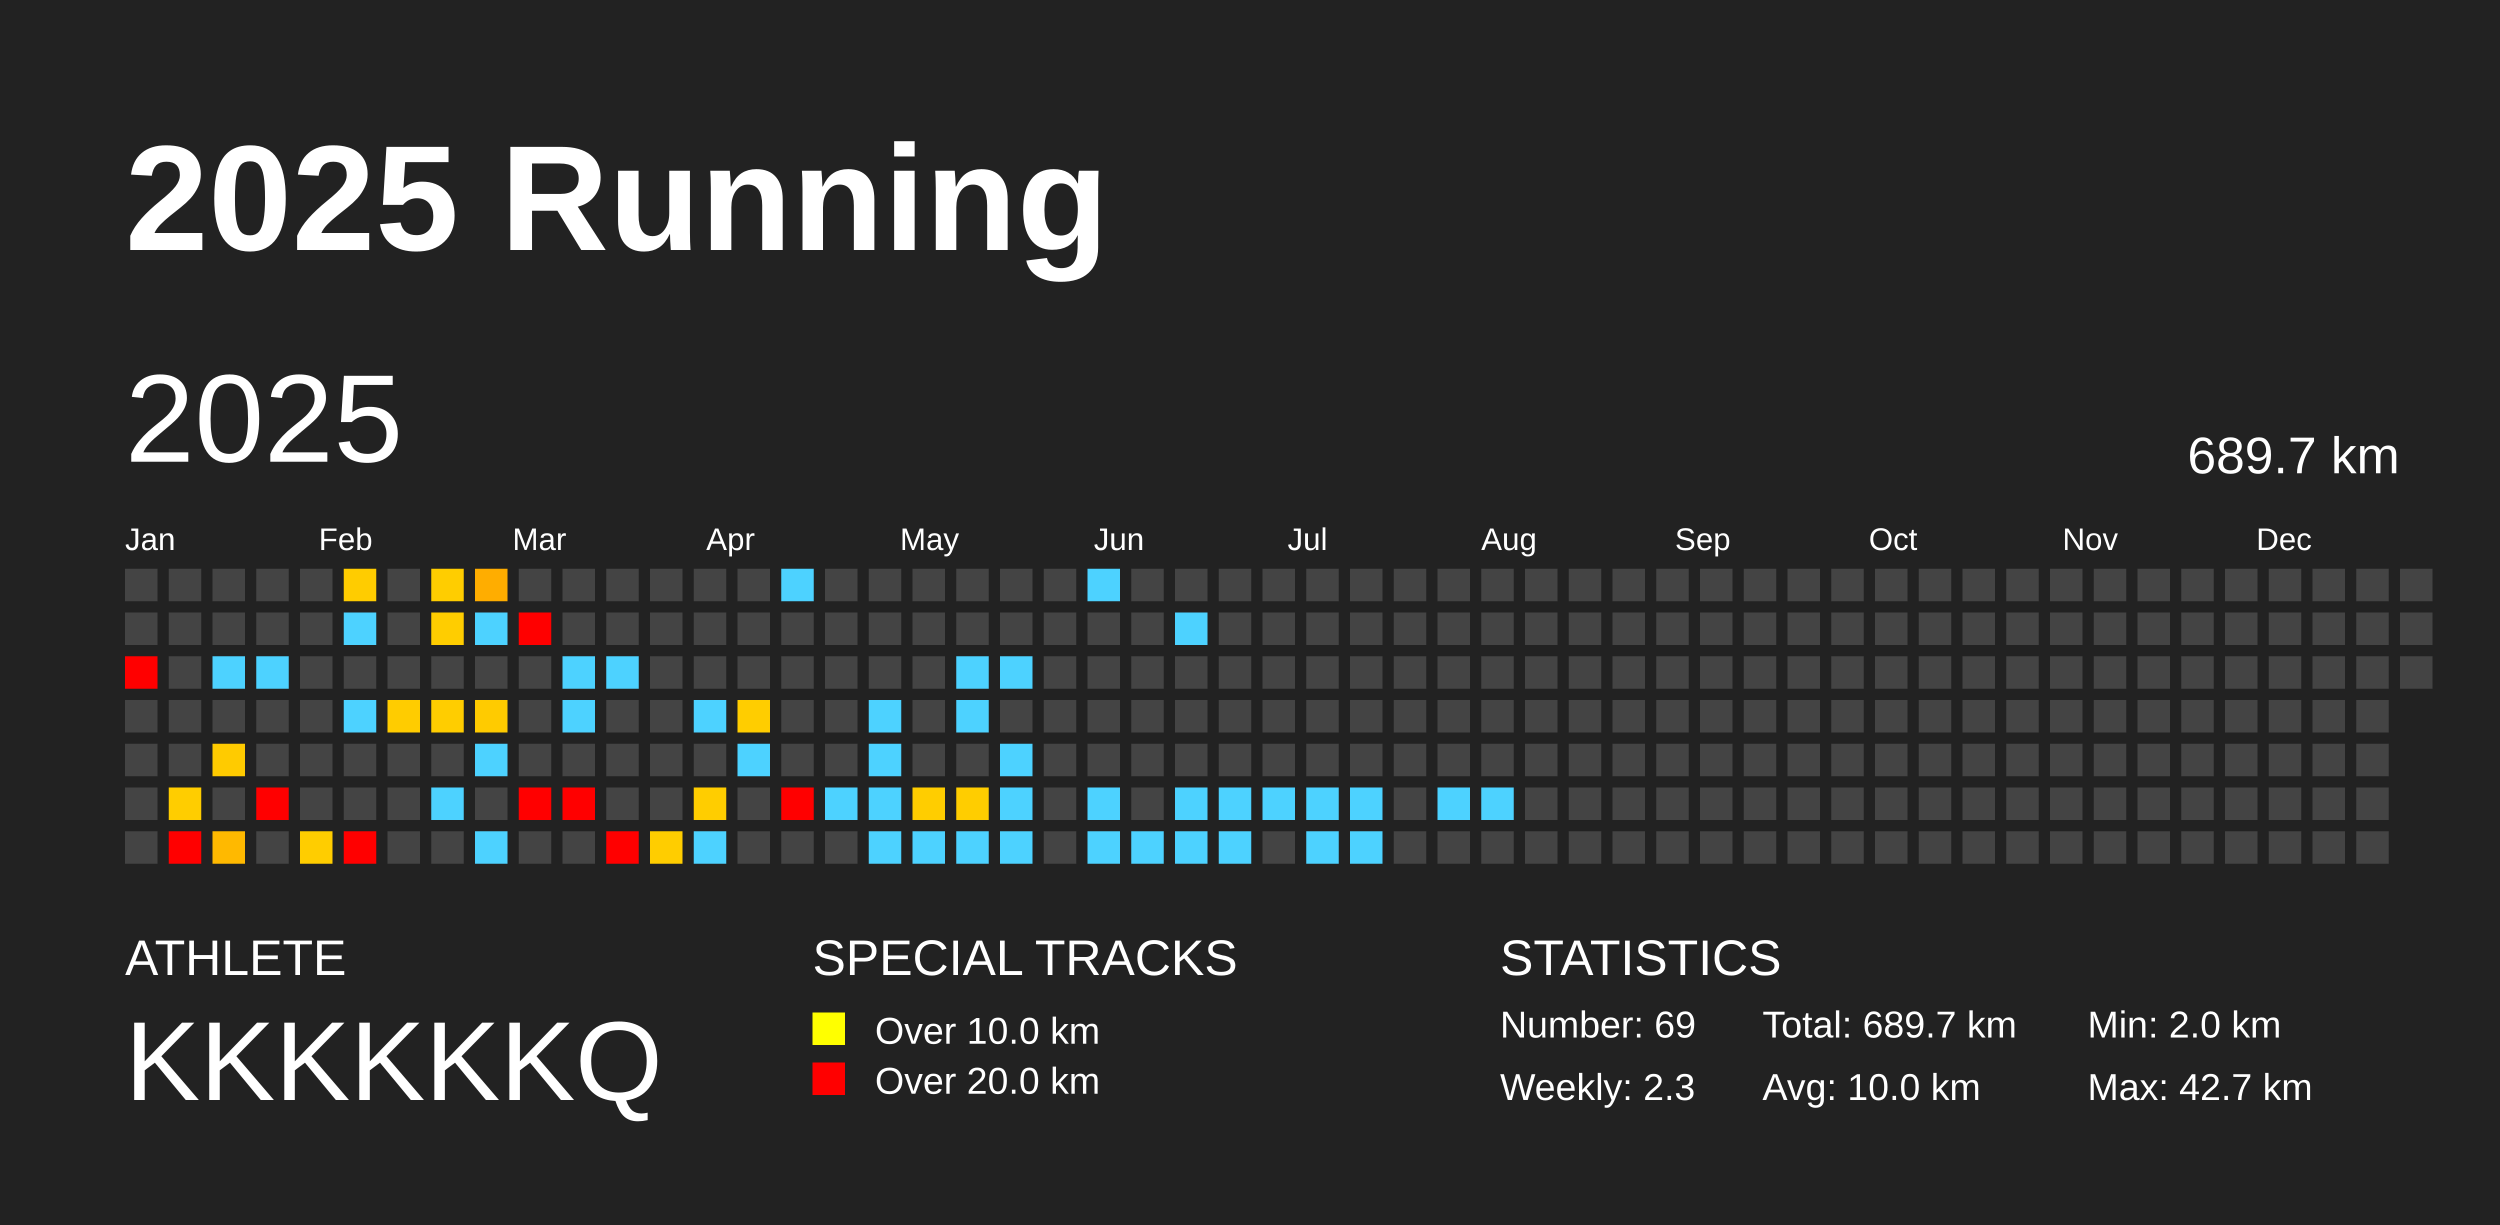
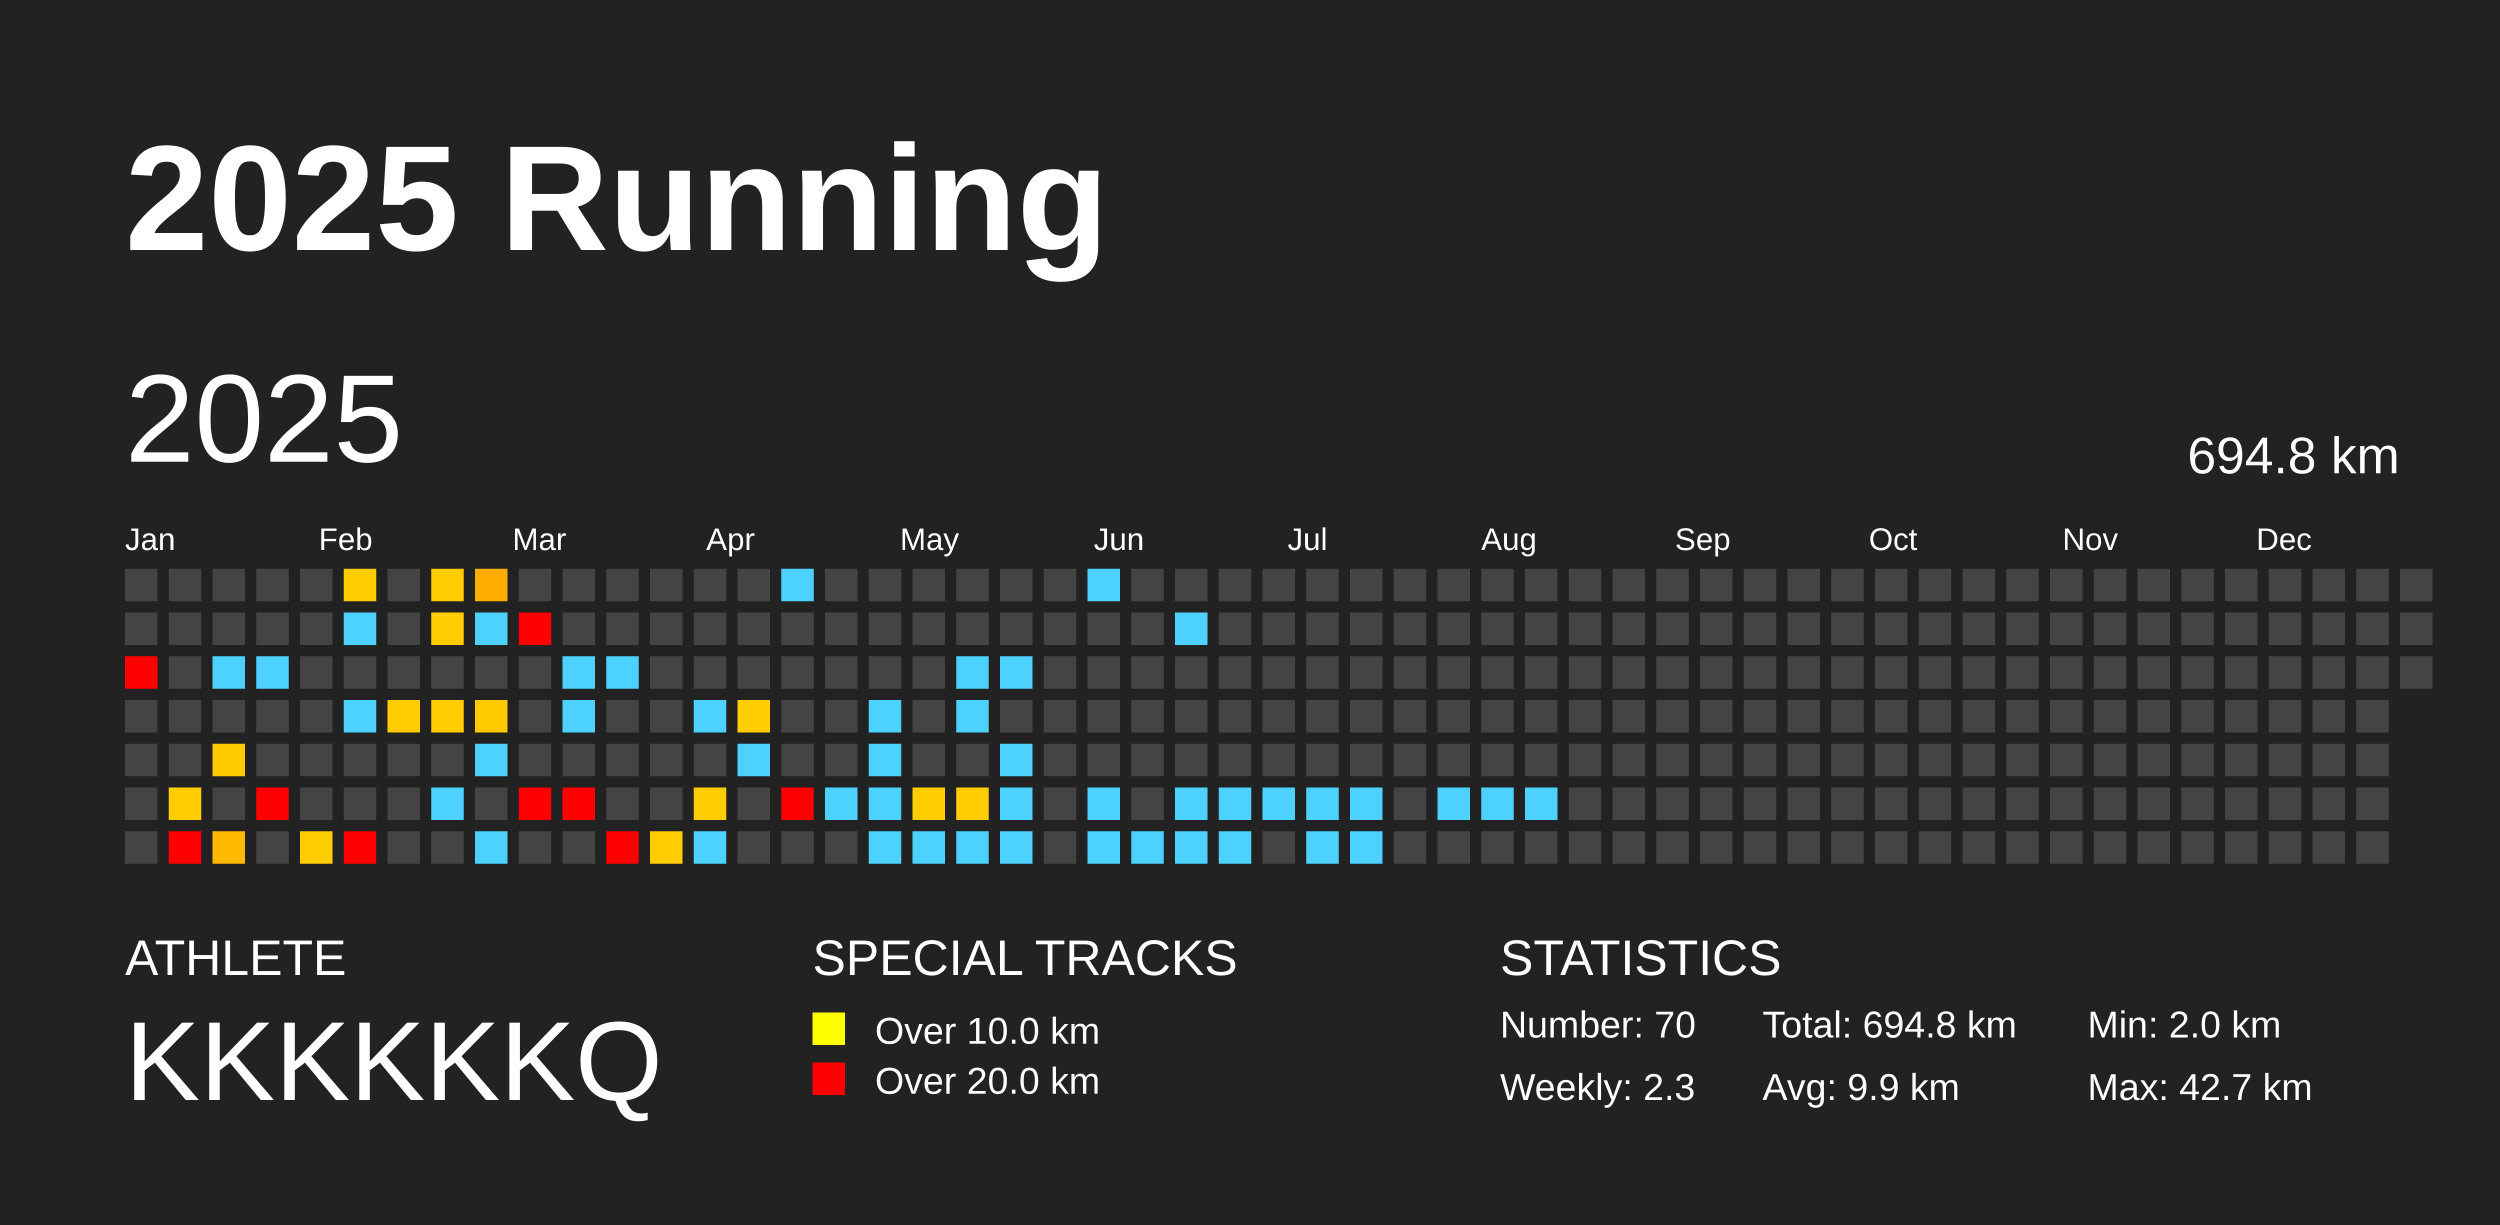
<svg xmlns="http://www.w3.org/2000/svg" baseProfile="full" height="98mm" version="1.1" viewBox="0,0,200,98" width="200mm">
  <defs />
  <rect fill="#222222" height="98" width="200" x="0" y="0" />
  <text fill="#FFFFFF" style="font-size:12px; font-family:Arial; font-weight:bold;" x="10" y="20">2025 Running</text>
  <text fill="#FFFFFF" style="font-size:4px; font-family:Arial" x="10" y="78">ATHLETE</text>
  <text fill="#FFFFFF" style="font-size:9px; font-family:Arial" x="10" y="88">KKKKKKQ</text>
  <text fill="#FFFFFF" style="font-size:4px; font-family:Arial" x="65" y="78">SPECIAL TRACKS</text>
  <rect fill="yellow" height="2.6" width="2.6" x="65" y="81" />
  <text fill="#FFFFFF" style="font-size:3px; font-family:Arial" x="70" y="83.5">Over 10.0 km</text>
  <rect fill="red" height="2.6" width="2.6" x="65" y="85" />
  <text fill="#FFFFFF" style="font-size:3px; font-family:Arial" x="70" y="87.5">Over 20.0 km</text>
  <text fill="#FFFFFF" style="font-size:4px; font-family:Arial" x="120" y="78">STATISTICS</text>
-   <text fill="#FFFFFF" style="font-size:3px; font-family:Arial" x="120" y="83">Number: 69</text>
+   <text fill="#FFFFFF" style="font-size:3px; font-family:Arial" x="120" y="83">Number: 70</text>
  <text fill="#FFFFFF" style="font-size:3px; font-family:Arial" x="120" y="88">Weekly: 2.3</text>
-   <text fill="#FFFFFF" style="font-size:3px; font-family:Arial" x="141" y="83">Total: 689.7 km</text>
-   <text fill="#FFFFFF" style="font-size:3px; font-family:Arial" x="141" y="88">Avg: 10.0 km</text>
+   <text fill="#FFFFFF" style="font-size:3px; font-family:Arial" x="141" y="83">Total: 694.8 km</text>
+   <text fill="#FFFFFF" style="font-size:3px; font-family:Arial" x="141" y="88">Avg: 9.9 km</text>
  <text fill="#FFFFFF" style="font-size:3px; font-family:Arial" x="167" y="83">Min: 2.0 km</text>
  <text fill="#FFFFFF" style="font-size:3px; font-family:Arial" x="167" y="88">Max: 42.7 km</text>
  <text dominant-baseline="hanging" fill="#FFFFFF" style="font-size:10.0px; font-family:Arial;" x="10" y="30">2025</text>
-   <text dominant-baseline="hanging" fill="#FFFFFF" style="font-size:4.125px; font-family:Arial;" x="175" y="35">689.7 km</text>
+   <text dominant-baseline="hanging" fill="#FFFFFF" style="font-size:4.125px; font-family:Arial;" x="175" y="35">694.8 km</text>
  <text fill="#FFFFFF" style="font-size:2.5px; font-family:Arial" x="10.0" y="44">Jan</text>
  <text fill="#FFFFFF" style="font-size:2.5px; font-family:Arial" x="25.5" y="44">Feb</text>
  <text fill="#FFFFFF" style="font-size:2.5px; font-family:Arial" x="41.0" y="44">Mar</text>
  <text fill="#FFFFFF" style="font-size:2.5px; font-family:Arial" x="56.5" y="44">Apr</text>
  <text fill="#FFFFFF" style="font-size:2.5px; font-family:Arial" x="72.0" y="44">May</text>
  <text fill="#FFFFFF" style="font-size:2.5px; font-family:Arial" x="87.5" y="44">Jun</text>
  <text fill="#FFFFFF" style="font-size:2.5px; font-family:Arial" x="103.0" y="44">Jul</text>
  <text fill="#FFFFFF" style="font-size:2.5px; font-family:Arial" x="118.5" y="44">Aug</text>
  <text fill="#FFFFFF" style="font-size:2.5px; font-family:Arial" x="134.0" y="44">Sep</text>
  <text fill="#FFFFFF" style="font-size:2.5px; font-family:Arial" x="149.5" y="44">Oct</text>
  <text fill="#FFFFFF" style="font-size:2.5px; font-family:Arial" x="165.0" y="44">Nov</text>
  <text fill="#FFFFFF" style="font-size:2.5px; font-family:Arial" x="180.5" y="44">Dec</text>
  <rect fill="#444444" height="2.6" width="2.6" x="10.0" y="45.5" />
  <rect fill="#444444" height="2.6" width="2.6" x="10.0" y="49.0" />
  <rect fill="red" height="2.6" width="2.6" x="10.0" y="52.5" />
  <rect fill="#444444" height="2.6" width="2.6" x="10.0" y="56.0" />
  <rect fill="#444444" height="2.6" width="2.6" x="10.0" y="59.5" />
  <rect fill="#444444" height="2.6" width="2.6" x="10.0" y="63.0" />
  <rect fill="#444444" height="2.6" width="2.6" x="10.0" y="66.5" />
  <rect fill="#444444" height="2.6" width="2.6" x="13.5" y="45.5" />
  <rect fill="#444444" height="2.6" width="2.6" x="13.5" y="49.0" />
  <rect fill="#444444" height="2.6" width="2.6" x="13.5" y="52.5" />
  <rect fill="#444444" height="2.6" width="2.6" x="13.5" y="56.0" />
  <rect fill="#444444" height="2.6" width="2.6" x="13.5" y="59.5" />
  <rect fill="#ffcd00" height="2.6" width="2.6" x="13.5" y="63.0" />
  <rect fill="red" height="2.6" width="2.6" x="13.5" y="66.5" />
  <rect fill="#444444" height="2.6" width="2.6" x="17.0" y="45.5" />
  <rect fill="#444444" height="2.6" width="2.6" x="17.0" y="49.0" />
  <rect fill="#4dd2ff" height="2.6" width="2.6" x="17.0" y="52.5" />
  <rect fill="#444444" height="2.6" width="2.6" x="17.0" y="56.0" />
  <rect fill="#ffcb00" height="2.6" width="2.6" x="17.0" y="59.5" />
  <rect fill="#444444" height="2.6" width="2.6" x="17.0" y="63.0" />
  <rect fill="#ffb900" height="2.6" width="2.6" x="17.0" y="66.5" />
  <rect fill="#444444" height="2.6" width="2.6" x="20.5" y="45.5" />
  <rect fill="#444444" height="2.6" width="2.6" x="20.5" y="49.0" />
  <rect fill="#4dd2ff" height="2.6" width="2.6" x="20.5" y="52.5" />
  <rect fill="#444444" height="2.6" width="2.6" x="20.5" y="56.0" />
  <rect fill="#444444" height="2.6" width="2.6" x="20.5" y="59.5" />
  <rect fill="red" height="2.6" width="2.6" x="20.5" y="63.0" />
  <rect fill="#444444" height="2.6" width="2.6" x="20.5" y="66.5" />
  <rect fill="#444444" height="2.6" width="2.6" x="24.0" y="45.5" />
  <rect fill="#444444" height="2.6" width="2.6" x="24.0" y="49.0" />
  <rect fill="#444444" height="2.6" width="2.6" x="24.0" y="52.5" />
  <rect fill="#444444" height="2.6" width="2.6" x="24.0" y="56.0" />
  <rect fill="#444444" height="2.6" width="2.6" x="24.0" y="59.5" />
  <rect fill="#444444" height="2.6" width="2.6" x="24.0" y="63.0" />
  <rect fill="#ffcd00" height="2.6" width="2.6" x="24.0" y="66.5" />
  <rect fill="#ffcc00" height="2.6" width="2.6" x="27.5" y="45.5" />
  <rect fill="#4dd2ff" height="2.6" width="2.6" x="27.5" y="49.0" />
  <rect fill="#444444" height="2.6" width="2.6" x="27.5" y="52.5" />
  <rect fill="#4dd2ff" height="2.6" width="2.6" x="27.5" y="56.0" />
  <rect fill="#444444" height="2.6" width="2.6" x="27.5" y="59.5" />
  <rect fill="#444444" height="2.6" width="2.6" x="27.5" y="63.0" />
  <rect fill="red" height="2.6" width="2.6" x="27.5" y="66.5" />
  <rect fill="#444444" height="2.6" width="2.6" x="31.0" y="45.5" />
  <rect fill="#444444" height="2.6" width="2.6" x="31.0" y="49.0" />
  <rect fill="#444444" height="2.6" width="2.6" x="31.0" y="52.5" />
  <rect fill="#ffcc00" height="2.6" width="2.6" x="31.0" y="56.0" />
  <rect fill="#444444" height="2.6" width="2.6" x="31.0" y="59.5" />
  <rect fill="#444444" height="2.6" width="2.6" x="31.0" y="63.0" />
  <rect fill="#444444" height="2.6" width="2.6" x="31.0" y="66.5" />
  <rect fill="#ffcd00" height="2.6" width="2.6" x="34.5" y="45.5" />
  <rect fill="#ffcd00" height="2.6" width="2.6" x="34.5" y="49.0" />
  <rect fill="#444444" height="2.6" width="2.6" x="34.5" y="52.5" />
  <rect fill="#ffcd00" height="2.6" width="2.6" x="34.5" y="56.0" />
  <rect fill="#444444" height="2.6" width="2.6" x="34.5" y="59.5" />
  <rect fill="#4dd2ff" height="2.6" width="2.6" x="34.5" y="63.0" />
  <rect fill="#444444" height="2.6" width="2.6" x="34.5" y="66.5" />
  <rect fill="#ffad00" height="2.6" width="2.6" x="38.0" y="45.5" />
  <rect fill="#4dd2ff" height="2.6" width="2.6" x="38.0" y="49.0" />
  <rect fill="#444444" height="2.6" width="2.6" x="38.0" y="52.5" />
  <rect fill="#ffcb00" height="2.6" width="2.6" x="38.0" y="56.0" />
  <rect fill="#4dd2ff" height="2.6" width="2.6" x="38.0" y="59.5" />
  <rect fill="#444444" height="2.6" width="2.6" x="38.0" y="63.0" />
  <rect fill="#4dd2ff" height="2.6" width="2.6" x="38.0" y="66.5" />
  <rect fill="#444444" height="2.6" width="2.6" x="41.5" y="45.5" />
  <rect fill="red" height="2.6" width="2.6" x="41.5" y="49.0" />
  <rect fill="#444444" height="2.6" width="2.6" x="41.5" y="52.5" />
  <rect fill="#444444" height="2.6" width="2.6" x="41.5" y="56.0" />
  <rect fill="#444444" height="2.6" width="2.6" x="41.5" y="59.5" />
  <rect fill="red" height="2.6" width="2.6" x="41.5" y="63.0" />
  <rect fill="#444444" height="2.6" width="2.6" x="41.5" y="66.5" />
  <rect fill="#444444" height="2.6" width="2.6" x="45.0" y="45.5" />
  <rect fill="#444444" height="2.6" width="2.6" x="45.0" y="49.0" />
  <rect fill="#4dd2ff" height="2.6" width="2.6" x="45.0" y="52.5" />
  <rect fill="#4dd2ff" height="2.6" width="2.6" x="45.0" y="56.0" />
  <rect fill="#444444" height="2.6" width="2.6" x="45.0" y="59.5" />
  <rect fill="red" height="2.6" width="2.6" x="45.0" y="63.0" />
  <rect fill="#444444" height="2.6" width="2.6" x="45.0" y="66.5" />
  <rect fill="#444444" height="2.6" width="2.6" x="48.5" y="45.5" />
  <rect fill="#444444" height="2.6" width="2.6" x="48.5" y="49.0" />
  <rect fill="#4dd2ff" height="2.6" width="2.6" x="48.5" y="52.5" />
  <rect fill="#444444" height="2.6" width="2.6" x="48.5" y="56.0" />
  <rect fill="#444444" height="2.6" width="2.6" x="48.5" y="59.5" />
  <rect fill="#444444" height="2.6" width="2.6" x="48.5" y="63.0" />
  <rect fill="red" height="2.6" width="2.6" x="48.5" y="66.5" />
  <rect fill="#444444" height="2.6" width="2.6" x="52.0" y="45.5" />
  <rect fill="#444444" height="2.6" width="2.6" x="52.0" y="49.0" />
  <rect fill="#444444" height="2.6" width="2.6" x="52.0" y="52.5" />
  <rect fill="#444444" height="2.6" width="2.6" x="52.0" y="56.0" />
  <rect fill="#444444" height="2.6" width="2.6" x="52.0" y="59.5" />
  <rect fill="#444444" height="2.6" width="2.6" x="52.0" y="63.0" />
  <rect fill="#ffcd00" height="2.6" width="2.6" x="52.0" y="66.5" />
  <rect fill="#444444" height="2.6" width="2.6" x="55.5" y="45.5" />
  <rect fill="#444444" height="2.6" width="2.6" x="55.5" y="49.0" />
  <rect fill="#444444" height="2.6" width="2.6" x="55.5" y="52.5" />
  <rect fill="#4dd2ff" height="2.6" width="2.6" x="55.5" y="56.0" />
  <rect fill="#444444" height="2.6" width="2.6" x="55.5" y="59.5" />
  <rect fill="#ffcd00" height="2.6" width="2.6" x="55.5" y="63.0" />
  <rect fill="#4dd2ff" height="2.6" width="2.6" x="55.5" y="66.5" />
  <rect fill="#444444" height="2.6" width="2.6" x="59.0" y="45.5" />
  <rect fill="#444444" height="2.6" width="2.6" x="59.0" y="49.0" />
  <rect fill="#444444" height="2.6" width="2.6" x="59.0" y="52.5" />
  <rect fill="#ffcd00" height="2.6" width="2.6" x="59.0" y="56.0" />
  <rect fill="#4dd2ff" height="2.6" width="2.6" x="59.0" y="59.5" />
  <rect fill="#444444" height="2.6" width="2.6" x="59.0" y="63.0" />
  <rect fill="#444444" height="2.6" width="2.6" x="59.0" y="66.5" />
  <rect fill="#4dd2ff" height="2.6" width="2.6" x="62.5" y="45.5" />
  <rect fill="#444444" height="2.6" width="2.6" x="62.5" y="49.0" />
  <rect fill="#444444" height="2.6" width="2.6" x="62.5" y="52.5" />
  <rect fill="#444444" height="2.6" width="2.6" x="62.5" y="56.0" />
  <rect fill="#444444" height="2.6" width="2.6" x="62.5" y="59.5" />
  <rect fill="red" height="2.6" width="2.6" x="62.5" y="63.0" />
  <rect fill="#444444" height="2.6" width="2.6" x="62.5" y="66.5" />
  <rect fill="#444444" height="2.6" width="2.6" x="66.0" y="45.5" />
  <rect fill="#444444" height="2.6" width="2.6" x="66.0" y="49.0" />
  <rect fill="#444444" height="2.6" width="2.6" x="66.0" y="52.5" />
  <rect fill="#444444" height="2.6" width="2.6" x="66.0" y="56.0" />
  <rect fill="#444444" height="2.6" width="2.6" x="66.0" y="59.5" />
  <rect fill="#4dd2ff" height="2.6" width="2.6" x="66.0" y="63.0" />
  <rect fill="#444444" height="2.6" width="2.6" x="66.0" y="66.5" />
  <rect fill="#444444" height="2.6" width="2.6" x="69.5" y="45.5" />
  <rect fill="#444444" height="2.6" width="2.6" x="69.5" y="49.0" />
  <rect fill="#444444" height="2.6" width="2.6" x="69.5" y="52.5" />
  <rect fill="#4dd2ff" height="2.6" width="2.6" x="69.5" y="56.0" />
  <rect fill="#4dd2ff" height="2.6" width="2.6" x="69.5" y="59.5" />
  <rect fill="#4dd2ff" height="2.6" width="2.6" x="69.5" y="63.0" />
  <rect fill="#4dd2ff" height="2.6" width="2.6" x="69.5" y="66.5" />
  <rect fill="#444444" height="2.6" width="2.6" x="73.0" y="45.5" />
  <rect fill="#444444" height="2.6" width="2.6" x="73.0" y="49.0" />
  <rect fill="#444444" height="2.6" width="2.6" x="73.0" y="52.5" />
  <rect fill="#444444" height="2.6" width="2.6" x="73.0" y="56.0" />
  <rect fill="#444444" height="2.6" width="2.6" x="73.0" y="59.5" />
  <rect fill="#ffcd00" height="2.6" width="2.6" x="73.0" y="63.0" />
  <rect fill="#4dd2ff" height="2.6" width="2.6" x="73.0" y="66.5" />
  <rect fill="#444444" height="2.6" width="2.6" x="76.5" y="45.5" />
  <rect fill="#444444" height="2.6" width="2.6" x="76.5" y="49.0" />
  <rect fill="#4dd2ff" height="2.6" width="2.6" x="76.5" y="52.5" />
  <rect fill="#4dd2ff" height="2.6" width="2.6" x="76.5" y="56.0" />
  <rect fill="#444444" height="2.6" width="2.6" x="76.5" y="59.5" />
  <rect fill="#ffcd00" height="2.6" width="2.6" x="76.5" y="63.0" />
  <rect fill="#4dd2ff" height="2.6" width="2.6" x="76.5" y="66.5" />
  <rect fill="#444444" height="2.6" width="2.6" x="80.0" y="45.5" />
  <rect fill="#444444" height="2.6" width="2.6" x="80.0" y="49.0" />
  <rect fill="#4dd2ff" height="2.6" width="2.6" x="80.0" y="52.5" />
  <rect fill="#444444" height="2.6" width="2.6" x="80.0" y="56.0" />
  <rect fill="#4dd2ff" height="2.6" width="2.6" x="80.0" y="59.5" />
  <rect fill="#4dd2ff" height="2.6" width="2.6" x="80.0" y="63.0" />
  <rect fill="#4dd2ff" height="2.6" width="2.6" x="80.0" y="66.5" />
  <rect fill="#444444" height="2.6" width="2.6" x="83.5" y="45.5" />
  <rect fill="#444444" height="2.6" width="2.6" x="83.5" y="49.0" />
  <rect fill="#444444" height="2.6" width="2.6" x="83.5" y="52.5" />
  <rect fill="#444444" height="2.6" width="2.6" x="83.5" y="56.0" />
  <rect fill="#444444" height="2.6" width="2.6" x="83.5" y="59.5" />
  <rect fill="#444444" height="2.6" width="2.6" x="83.5" y="63.0" />
  <rect fill="#444444" height="2.6" width="2.6" x="83.5" y="66.5" />
  <rect fill="#4dd2ff" height="2.6" width="2.6" x="87.0" y="45.5" />
  <rect fill="#444444" height="2.6" width="2.6" x="87.0" y="49.0" />
  <rect fill="#444444" height="2.6" width="2.6" x="87.0" y="52.5" />
  <rect fill="#444444" height="2.6" width="2.6" x="87.0" y="56.0" />
  <rect fill="#444444" height="2.6" width="2.6" x="87.0" y="59.5" />
  <rect fill="#4dd2ff" height="2.6" width="2.6" x="87.0" y="63.0" />
  <rect fill="#4dd2ff" height="2.6" width="2.6" x="87.0" y="66.5" />
  <rect fill="#444444" height="2.6" width="2.6" x="90.5" y="45.5" />
  <rect fill="#444444" height="2.6" width="2.6" x="90.5" y="49.0" />
  <rect fill="#444444" height="2.6" width="2.6" x="90.5" y="52.5" />
  <rect fill="#444444" height="2.6" width="2.6" x="90.5" y="56.0" />
  <rect fill="#444444" height="2.6" width="2.6" x="90.5" y="59.5" />
  <rect fill="#444444" height="2.6" width="2.6" x="90.5" y="63.0" />
  <rect fill="#4dd2ff" height="2.6" width="2.6" x="90.5" y="66.5" />
  <rect fill="#444444" height="2.6" width="2.6" x="94.0" y="45.5" />
  <rect fill="#4dd2ff" height="2.6" width="2.6" x="94.0" y="49.0" />
  <rect fill="#444444" height="2.6" width="2.6" x="94.0" y="52.5" />
  <rect fill="#444444" height="2.6" width="2.6" x="94.0" y="56.0" />
  <rect fill="#444444" height="2.6" width="2.6" x="94.0" y="59.5" />
  <rect fill="#4dd2ff" height="2.6" width="2.6" x="94.0" y="63.0" />
  <rect fill="#4dd2ff" height="2.6" width="2.6" x="94.0" y="66.5" />
  <rect fill="#444444" height="2.6" width="2.6" x="97.5" y="45.5" />
  <rect fill="#444444" height="2.6" width="2.6" x="97.5" y="49.0" />
  <rect fill="#444444" height="2.6" width="2.6" x="97.5" y="52.5" />
  <rect fill="#444444" height="2.6" width="2.6" x="97.5" y="56.0" />
  <rect fill="#444444" height="2.6" width="2.6" x="97.5" y="59.5" />
  <rect fill="#4dd2ff" height="2.6" width="2.6" x="97.5" y="63.0" />
  <rect fill="#4dd2ff" height="2.6" width="2.6" x="97.5" y="66.5" />
  <rect fill="#444444" height="2.6" width="2.6" x="101.0" y="45.5" />
  <rect fill="#444444" height="2.6" width="2.6" x="101.0" y="49.0" />
  <rect fill="#444444" height="2.6" width="2.6" x="101.0" y="52.5" />
  <rect fill="#444444" height="2.6" width="2.6" x="101.0" y="56.0" />
  <rect fill="#444444" height="2.6" width="2.6" x="101.0" y="59.5" />
  <rect fill="#4dd2ff" height="2.6" width="2.6" x="101.0" y="63.0" />
  <rect fill="#444444" height="2.6" width="2.6" x="101.0" y="66.5" />
  <rect fill="#444444" height="2.6" width="2.6" x="104.5" y="45.5" />
  <rect fill="#444444" height="2.6" width="2.6" x="104.5" y="49.0" />
  <rect fill="#444444" height="2.6" width="2.6" x="104.5" y="52.5" />
  <rect fill="#444444" height="2.6" width="2.6" x="104.5" y="56.0" />
  <rect fill="#444444" height="2.6" width="2.6" x="104.5" y="59.5" />
  <rect fill="#4dd2ff" height="2.6" width="2.6" x="104.5" y="63.0" />
  <rect fill="#4dd2ff" height="2.6" width="2.6" x="104.5" y="66.5" />
  <rect fill="#444444" height="2.6" width="2.6" x="108.0" y="45.5" />
  <rect fill="#444444" height="2.6" width="2.6" x="108.0" y="49.0" />
  <rect fill="#444444" height="2.6" width="2.6" x="108.0" y="52.5" />
  <rect fill="#444444" height="2.6" width="2.6" x="108.0" y="56.0" />
  <rect fill="#444444" height="2.6" width="2.6" x="108.0" y="59.5" />
  <rect fill="#4dd2ff" height="2.6" width="2.6" x="108.0" y="63.0" />
  <rect fill="#4dd2ff" height="2.6" width="2.6" x="108.0" y="66.5" />
  <rect fill="#444444" height="2.6" width="2.6" x="111.5" y="45.5" />
  <rect fill="#444444" height="2.6" width="2.6" x="111.5" y="49.0" />
  <rect fill="#444444" height="2.6" width="2.6" x="111.5" y="52.5" />
  <rect fill="#444444" height="2.6" width="2.6" x="111.5" y="56.0" />
  <rect fill="#444444" height="2.6" width="2.6" x="111.5" y="59.5" />
  <rect fill="#444444" height="2.6" width="2.6" x="111.5" y="63.0" />
  <rect fill="#444444" height="2.6" width="2.6" x="111.5" y="66.5" />
  <rect fill="#444444" height="2.6" width="2.6" x="115.0" y="45.5" />
  <rect fill="#444444" height="2.6" width="2.6" x="115.0" y="49.0" />
  <rect fill="#444444" height="2.6" width="2.6" x="115.0" y="52.5" />
  <rect fill="#444444" height="2.6" width="2.6" x="115.0" y="56.0" />
  <rect fill="#444444" height="2.6" width="2.6" x="115.0" y="59.5" />
  <rect fill="#4dd2ff" height="2.6" width="2.6" x="115.0" y="63.0" />
  <rect fill="#444444" height="2.6" width="2.6" x="115.0" y="66.5" />
  <rect fill="#444444" height="2.6" width="2.6" x="118.5" y="45.5" />
  <rect fill="#444444" height="2.6" width="2.6" x="118.5" y="49.0" />
  <rect fill="#444444" height="2.6" width="2.6" x="118.5" y="52.5" />
  <rect fill="#444444" height="2.6" width="2.6" x="118.5" y="56.0" />
  <rect fill="#444444" height="2.6" width="2.6" x="118.5" y="59.5" />
  <rect fill="#4dd2ff" height="2.6" width="2.6" x="118.5" y="63.0" />
  <rect fill="#444444" height="2.6" width="2.6" x="118.5" y="66.5" />
  <rect fill="#444444" height="2.6" width="2.6" x="122.0" y="45.5" />
  <rect fill="#444444" height="2.6" width="2.6" x="122.0" y="49.0" />
  <rect fill="#444444" height="2.6" width="2.6" x="122.0" y="52.5" />
  <rect fill="#444444" height="2.6" width="2.6" x="122.0" y="56.0" />
  <rect fill="#444444" height="2.6" width="2.6" x="122.0" y="59.5" />
-   <rect fill="#444444" height="2.6" width="2.6" x="122.0" y="63.0" />
+   <rect fill="#4dd2ff" height="2.6" width="2.6" x="122.0" y="63.0" />
  <rect fill="#444444" height="2.6" width="2.6" x="122.0" y="66.5" />
  <rect fill="#444444" height="2.6" width="2.6" x="125.5" y="45.5" />
  <rect fill="#444444" height="2.6" width="2.6" x="125.5" y="49.0" />
  <rect fill="#444444" height="2.6" width="2.6" x="125.5" y="52.5" />
  <rect fill="#444444" height="2.6" width="2.6" x="125.5" y="56.0" />
  <rect fill="#444444" height="2.6" width="2.6" x="125.5" y="59.5" />
  <rect fill="#444444" height="2.6" width="2.6" x="125.5" y="63.0" />
  <rect fill="#444444" height="2.6" width="2.6" x="125.5" y="66.5" />
  <rect fill="#444444" height="2.6" width="2.6" x="129.0" y="45.5" />
  <rect fill="#444444" height="2.6" width="2.6" x="129.0" y="49.0" />
  <rect fill="#444444" height="2.6" width="2.6" x="129.0" y="52.5" />
  <rect fill="#444444" height="2.6" width="2.6" x="129.0" y="56.0" />
  <rect fill="#444444" height="2.6" width="2.6" x="129.0" y="59.5" />
  <rect fill="#444444" height="2.6" width="2.6" x="129.0" y="63.0" />
  <rect fill="#444444" height="2.6" width="2.6" x="129.0" y="66.5" />
  <rect fill="#444444" height="2.6" width="2.6" x="132.5" y="45.5" />
  <rect fill="#444444" height="2.6" width="2.6" x="132.5" y="49.0" />
  <rect fill="#444444" height="2.6" width="2.6" x="132.5" y="52.5" />
  <rect fill="#444444" height="2.6" width="2.6" x="132.5" y="56.0" />
  <rect fill="#444444" height="2.6" width="2.6" x="132.5" y="59.5" />
  <rect fill="#444444" height="2.6" width="2.6" x="132.5" y="63.0" />
  <rect fill="#444444" height="2.6" width="2.6" x="132.5" y="66.5" />
  <rect fill="#444444" height="2.6" width="2.6" x="136.0" y="45.5" />
  <rect fill="#444444" height="2.6" width="2.6" x="136.0" y="49.0" />
  <rect fill="#444444" height="2.6" width="2.6" x="136.0" y="52.5" />
  <rect fill="#444444" height="2.6" width="2.6" x="136.0" y="56.0" />
  <rect fill="#444444" height="2.6" width="2.6" x="136.0" y="59.5" />
  <rect fill="#444444" height="2.6" width="2.6" x="136.0" y="63.0" />
  <rect fill="#444444" height="2.6" width="2.6" x="136.0" y="66.5" />
  <rect fill="#444444" height="2.6" width="2.6" x="139.5" y="45.5" />
  <rect fill="#444444" height="2.6" width="2.6" x="139.5" y="49.0" />
  <rect fill="#444444" height="2.6" width="2.6" x="139.5" y="52.5" />
  <rect fill="#444444" height="2.6" width="2.6" x="139.5" y="56.0" />
  <rect fill="#444444" height="2.6" width="2.6" x="139.5" y="59.5" />
  <rect fill="#444444" height="2.6" width="2.6" x="139.5" y="63.0" />
  <rect fill="#444444" height="2.6" width="2.6" x="139.5" y="66.5" />
  <rect fill="#444444" height="2.6" width="2.6" x="143.0" y="45.5" />
  <rect fill="#444444" height="2.6" width="2.6" x="143.0" y="49.0" />
  <rect fill="#444444" height="2.6" width="2.6" x="143.0" y="52.5" />
  <rect fill="#444444" height="2.6" width="2.6" x="143.0" y="56.0" />
  <rect fill="#444444" height="2.6" width="2.6" x="143.0" y="59.5" />
  <rect fill="#444444" height="2.6" width="2.6" x="143.0" y="63.0" />
  <rect fill="#444444" height="2.6" width="2.6" x="143.0" y="66.5" />
  <rect fill="#444444" height="2.6" width="2.6" x="146.5" y="45.5" />
  <rect fill="#444444" height="2.6" width="2.6" x="146.5" y="49.0" />
  <rect fill="#444444" height="2.6" width="2.6" x="146.5" y="52.5" />
  <rect fill="#444444" height="2.6" width="2.6" x="146.5" y="56.0" />
  <rect fill="#444444" height="2.6" width="2.6" x="146.5" y="59.5" />
  <rect fill="#444444" height="2.6" width="2.6" x="146.5" y="63.0" />
  <rect fill="#444444" height="2.6" width="2.6" x="146.5" y="66.5" />
  <rect fill="#444444" height="2.6" width="2.6" x="150.0" y="45.5" />
  <rect fill="#444444" height="2.6" width="2.6" x="150.0" y="49.0" />
  <rect fill="#444444" height="2.6" width="2.6" x="150.0" y="52.5" />
  <rect fill="#444444" height="2.6" width="2.6" x="150.0" y="56.0" />
  <rect fill="#444444" height="2.6" width="2.6" x="150.0" y="59.5" />
  <rect fill="#444444" height="2.6" width="2.6" x="150.0" y="63.0" />
  <rect fill="#444444" height="2.6" width="2.6" x="150.0" y="66.5" />
  <rect fill="#444444" height="2.6" width="2.6" x="153.5" y="45.5" />
  <rect fill="#444444" height="2.6" width="2.6" x="153.5" y="49.0" />
  <rect fill="#444444" height="2.6" width="2.6" x="153.5" y="52.5" />
  <rect fill="#444444" height="2.6" width="2.6" x="153.5" y="56.0" />
  <rect fill="#444444" height="2.6" width="2.6" x="153.5" y="59.5" />
  <rect fill="#444444" height="2.6" width="2.6" x="153.5" y="63.0" />
  <rect fill="#444444" height="2.6" width="2.6" x="153.5" y="66.5" />
  <rect fill="#444444" height="2.6" width="2.6" x="157.0" y="45.5" />
  <rect fill="#444444" height="2.6" width="2.6" x="157.0" y="49.0" />
  <rect fill="#444444" height="2.6" width="2.6" x="157.0" y="52.5" />
  <rect fill="#444444" height="2.6" width="2.6" x="157.0" y="56.0" />
  <rect fill="#444444" height="2.6" width="2.6" x="157.0" y="59.5" />
  <rect fill="#444444" height="2.6" width="2.6" x="157.0" y="63.0" />
  <rect fill="#444444" height="2.6" width="2.6" x="157.0" y="66.5" />
  <rect fill="#444444" height="2.6" width="2.6" x="160.5" y="45.5" />
  <rect fill="#444444" height="2.6" width="2.6" x="160.5" y="49.0" />
  <rect fill="#444444" height="2.6" width="2.6" x="160.5" y="52.5" />
  <rect fill="#444444" height="2.6" width="2.6" x="160.5" y="56.0" />
  <rect fill="#444444" height="2.6" width="2.6" x="160.5" y="59.5" />
  <rect fill="#444444" height="2.6" width="2.6" x="160.5" y="63.0" />
  <rect fill="#444444" height="2.6" width="2.6" x="160.5" y="66.5" />
  <rect fill="#444444" height="2.6" width="2.6" x="164.0" y="45.5" />
  <rect fill="#444444" height="2.6" width="2.6" x="164.0" y="49.0" />
  <rect fill="#444444" height="2.6" width="2.6" x="164.0" y="52.5" />
  <rect fill="#444444" height="2.6" width="2.6" x="164.0" y="56.0" />
  <rect fill="#444444" height="2.6" width="2.6" x="164.0" y="59.5" />
  <rect fill="#444444" height="2.6" width="2.6" x="164.0" y="63.0" />
  <rect fill="#444444" height="2.6" width="2.6" x="164.0" y="66.5" />
  <rect fill="#444444" height="2.6" width="2.6" x="167.5" y="45.5" />
  <rect fill="#444444" height="2.6" width="2.6" x="167.5" y="49.0" />
  <rect fill="#444444" height="2.6" width="2.6" x="167.5" y="52.5" />
  <rect fill="#444444" height="2.6" width="2.6" x="167.5" y="56.0" />
  <rect fill="#444444" height="2.6" width="2.6" x="167.5" y="59.5" />
  <rect fill="#444444" height="2.6" width="2.6" x="167.5" y="63.0" />
  <rect fill="#444444" height="2.6" width="2.6" x="167.5" y="66.5" />
  <rect fill="#444444" height="2.6" width="2.6" x="171.0" y="45.5" />
  <rect fill="#444444" height="2.6" width="2.6" x="171.0" y="49.0" />
  <rect fill="#444444" height="2.6" width="2.6" x="171.0" y="52.5" />
  <rect fill="#444444" height="2.6" width="2.6" x="171.0" y="56.0" />
  <rect fill="#444444" height="2.6" width="2.6" x="171.0" y="59.5" />
  <rect fill="#444444" height="2.6" width="2.6" x="171.0" y="63.0" />
  <rect fill="#444444" height="2.6" width="2.6" x="171.0" y="66.5" />
  <rect fill="#444444" height="2.6" width="2.6" x="174.5" y="45.5" />
  <rect fill="#444444" height="2.6" width="2.6" x="174.5" y="49.0" />
  <rect fill="#444444" height="2.6" width="2.6" x="174.5" y="52.5" />
  <rect fill="#444444" height="2.6" width="2.6" x="174.5" y="56.0" />
  <rect fill="#444444" height="2.6" width="2.6" x="174.5" y="59.5" />
  <rect fill="#444444" height="2.6" width="2.6" x="174.5" y="63.0" />
  <rect fill="#444444" height="2.6" width="2.6" x="174.5" y="66.5" />
  <rect fill="#444444" height="2.6" width="2.6" x="178.0" y="45.5" />
  <rect fill="#444444" height="2.6" width="2.6" x="178.0" y="49.0" />
  <rect fill="#444444" height="2.6" width="2.6" x="178.0" y="52.5" />
  <rect fill="#444444" height="2.6" width="2.6" x="178.0" y="56.0" />
  <rect fill="#444444" height="2.6" width="2.6" x="178.0" y="59.5" />
  <rect fill="#444444" height="2.6" width="2.6" x="178.0" y="63.0" />
  <rect fill="#444444" height="2.6" width="2.6" x="178.0" y="66.5" />
  <rect fill="#444444" height="2.6" width="2.6" x="181.5" y="45.5" />
  <rect fill="#444444" height="2.6" width="2.6" x="181.5" y="49.0" />
  <rect fill="#444444" height="2.6" width="2.6" x="181.5" y="52.5" />
  <rect fill="#444444" height="2.6" width="2.6" x="181.5" y="56.0" />
  <rect fill="#444444" height="2.6" width="2.6" x="181.5" y="59.5" />
  <rect fill="#444444" height="2.6" width="2.6" x="181.5" y="63.0" />
  <rect fill="#444444" height="2.6" width="2.6" x="181.5" y="66.5" />
  <rect fill="#444444" height="2.6" width="2.6" x="185.0" y="45.5" />
  <rect fill="#444444" height="2.6" width="2.6" x="185.0" y="49.0" />
  <rect fill="#444444" height="2.6" width="2.6" x="185.0" y="52.5" />
  <rect fill="#444444" height="2.6" width="2.6" x="185.0" y="56.0" />
  <rect fill="#444444" height="2.6" width="2.6" x="185.0" y="59.5" />
  <rect fill="#444444" height="2.6" width="2.6" x="185.0" y="63.0" />
  <rect fill="#444444" height="2.6" width="2.6" x="185.0" y="66.5" />
  <rect fill="#444444" height="2.6" width="2.6" x="188.5" y="45.5" />
  <rect fill="#444444" height="2.6" width="2.6" x="188.5" y="49.0" />
  <rect fill="#444444" height="2.6" width="2.6" x="188.5" y="52.5" />
  <rect fill="#444444" height="2.6" width="2.6" x="188.5" y="56.0" />
  <rect fill="#444444" height="2.6" width="2.6" x="188.5" y="59.5" />
  <rect fill="#444444" height="2.6" width="2.6" x="188.5" y="63.0" />
  <rect fill="#444444" height="2.6" width="2.6" x="188.5" y="66.5" />
  <rect fill="#444444" height="2.6" width="2.6" x="192.0" y="45.5" />
  <rect fill="#444444" height="2.6" width="2.6" x="192.0" y="49.0" />
  <rect fill="#444444" height="2.6" width="2.6" x="192.0" y="52.5" />
</svg>
